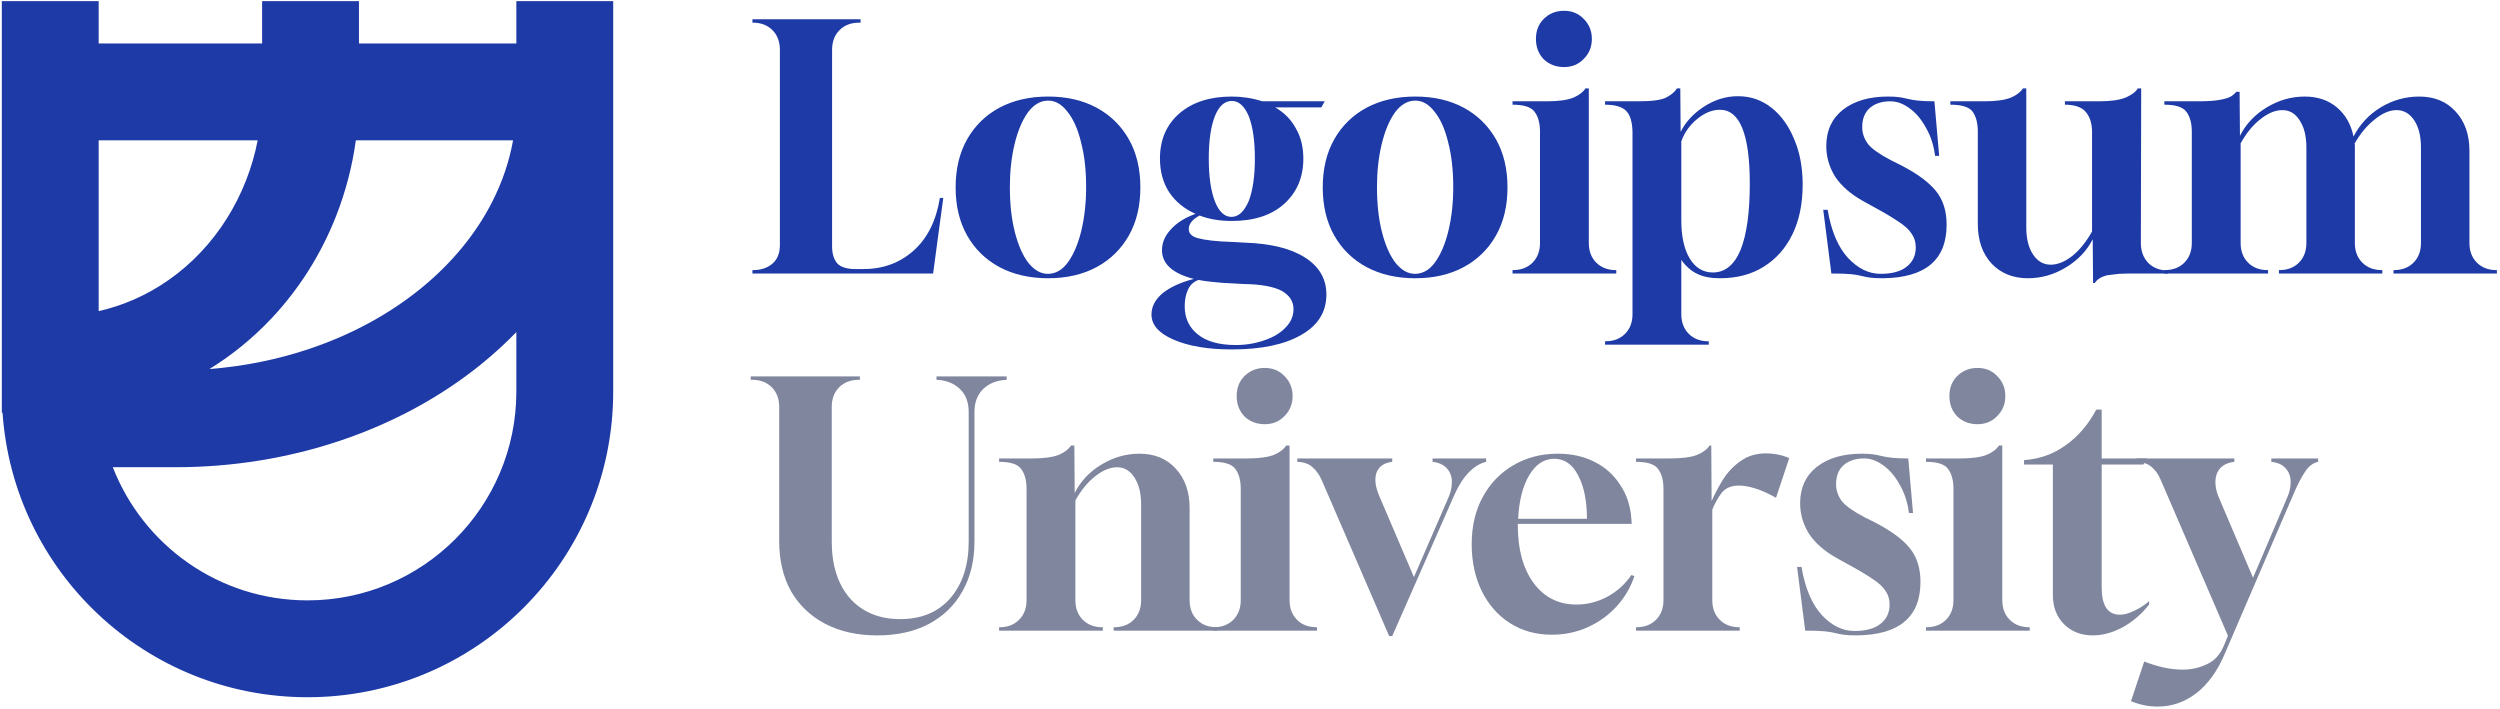
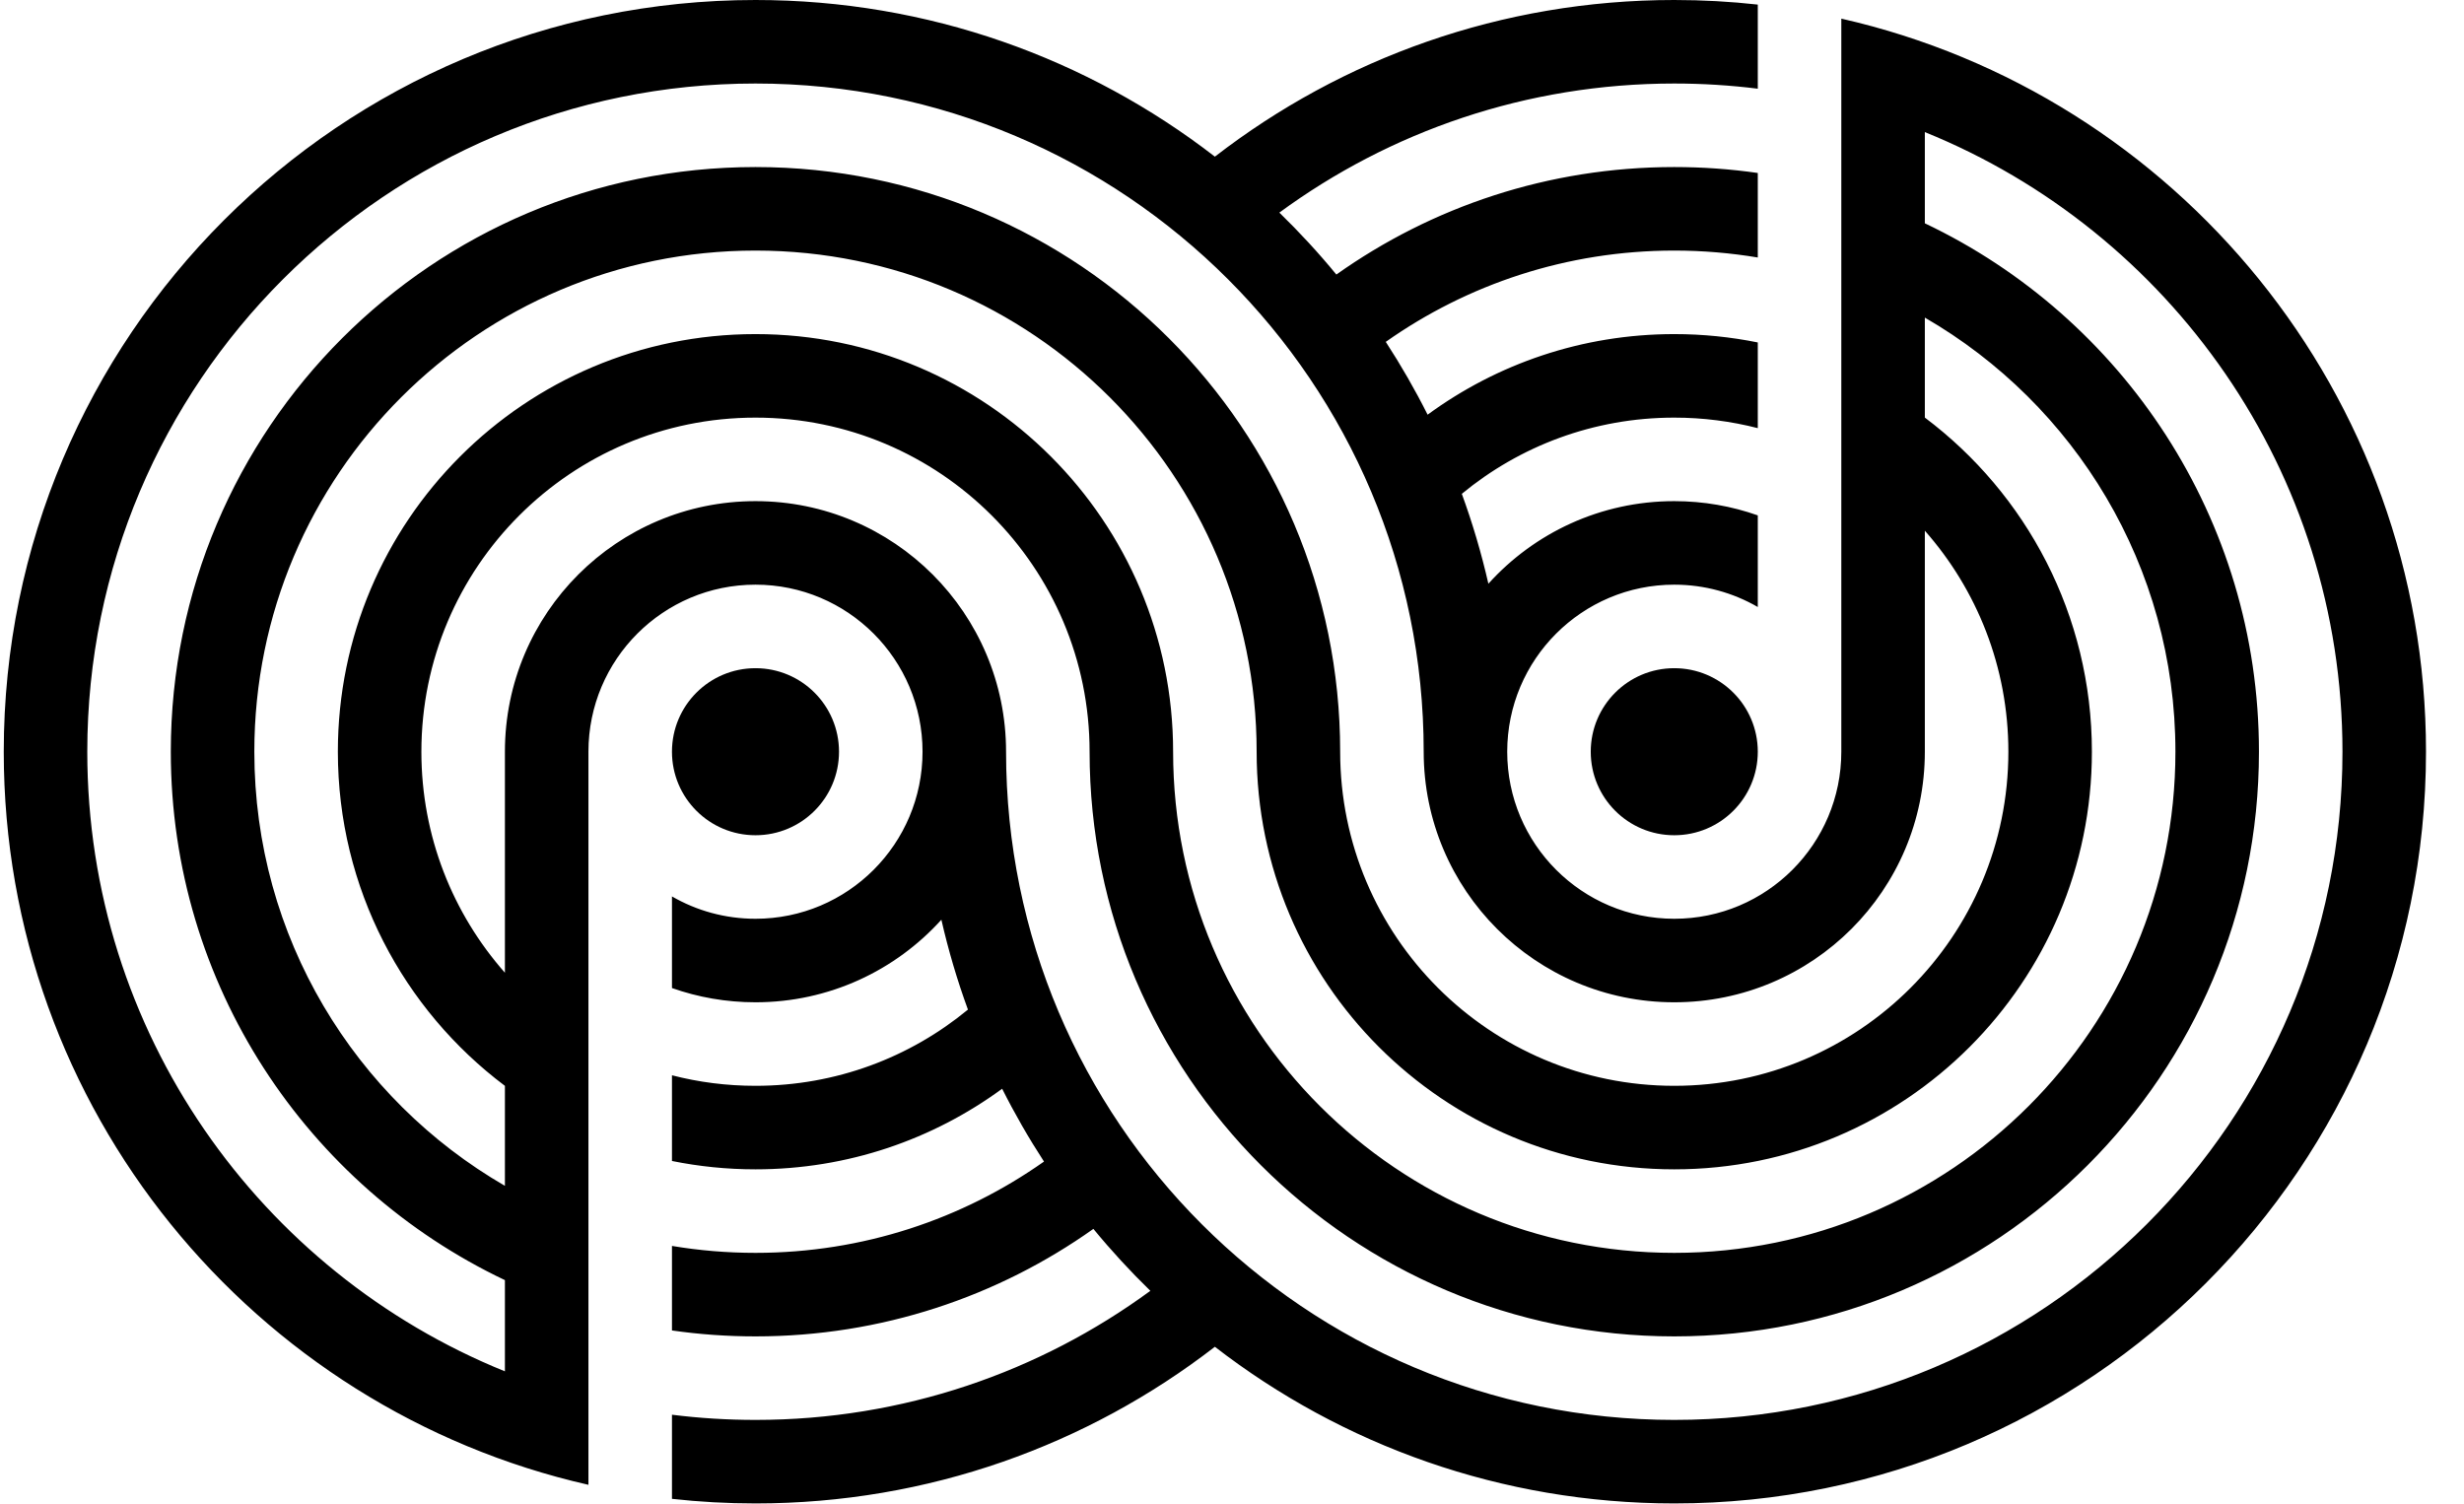
- <svg xmlns="http://www.w3.org/2000/svg" width="413" height="117" viewBox="0 0 413 117" fill="none">
-   <path d="M357.551 45.182V44.622H357.607C358.951 44.622 360.034 44.211 360.855 43.39C361.676 42.568 362.087 41.486 362.087 40.142V21.774C362.087 20.355 361.788 19.254 361.191 18.47C360.631 17.686 359.418 17.294 357.551 17.294V16.734H363.095C364.626 16.734 365.802 16.659 366.623 16.51C367.482 16.36 368.116 16.174 368.527 15.95C368.938 15.688 369.236 15.427 369.423 15.166H369.983L370.039 22.446C371.01 20.504 372.484 18.936 374.463 17.742C376.442 16.547 378.532 15.95 380.735 15.95C382.863 15.95 384.636 16.547 386.055 17.742C387.474 18.936 388.388 20.542 388.799 22.558C389.844 20.542 391.337 18.936 393.279 17.742C395.258 16.547 397.385 15.95 399.663 15.95C402.164 15.95 404.161 16.771 405.655 18.414C407.186 20.056 407.951 22.222 407.951 24.91V40.142C407.951 41.486 408.362 42.568 409.183 43.39C410.004 44.211 411.087 44.622 412.431 44.622H412.487V45.182H395.407V44.622H395.463C396.807 44.622 397.89 44.211 398.711 43.39C399.532 42.568 399.943 41.486 399.943 40.142V24.35C399.943 22.483 399.57 20.99 398.823 19.87C398.076 18.75 397.106 18.19 395.911 18.19C394.754 18.19 393.54 18.712 392.271 19.758C391.001 20.766 389.9 22.091 388.967 23.734C389.004 23.808 389.023 23.902 389.023 24.014C389.023 24.126 389.023 24.219 389.023 24.294V40.142C389.023 41.486 389.434 42.568 390.255 43.39C391.076 44.211 392.159 44.622 393.503 44.622H393.559V45.182H376.479V44.622H376.535C377.879 44.622 378.962 44.211 379.783 43.39C380.604 42.568 381.015 41.486 381.015 40.142V24.35C381.015 22.483 380.642 20.99 379.895 19.87C379.186 18.75 378.234 18.19 377.039 18.19C375.882 18.19 374.668 18.694 373.399 19.702C372.167 20.672 371.084 21.998 370.151 23.678V40.142C370.151 41.486 370.562 42.568 371.383 43.39C372.204 44.211 373.287 44.622 374.631 44.622H374.687V45.182H357.551Z" fill="#1D3AA7" />
-   <path d="M345.774 46.75L345.718 39.526C344.747 41.43 343.272 42.979 341.294 44.174C339.315 45.368 337.224 45.966 335.022 45.966C332.52 45.966 330.504 45.144 328.974 43.502C327.48 41.859 326.734 39.694 326.734 37.006V21.774C326.734 20.355 326.454 19.254 325.894 18.47C325.334 17.686 324.102 17.294 322.198 17.294V16.734H327.854C329.758 16.734 331.214 16.528 332.222 16.118C333.155 15.707 333.808 15.203 334.182 14.606H334.742V37.566C334.742 39.432 335.115 40.926 335.862 42.046C336.608 43.166 337.579 43.726 338.774 43.726C339.931 43.726 341.126 43.24 342.358 42.27C343.59 41.262 344.672 39.918 345.606 38.238V21.774C345.606 20.43 345.27 19.347 344.598 18.526C343.926 17.704 342.768 17.294 341.126 17.294V16.734H346.782C348.686 16.734 350.142 16.528 351.15 16.118C352.12 15.707 352.792 15.203 353.166 14.606H353.726L353.67 40.142C353.67 41.486 354.08 42.587 354.902 43.446C355.723 44.267 356.806 44.678 358.15 44.678V45.182H352.606C351.635 45.182 350.776 45.2 350.03 45.238C349.283 45.312 348.667 45.387 348.182 45.462C347.174 45.686 346.464 46.115 346.054 46.75H345.774Z" fill="#1D3AA7" />
-   <path d="M311.053 45.966C310.082 45.966 309.354 45.928 308.869 45.854C308.384 45.779 307.917 45.686 307.469 45.574C307.058 45.462 306.498 45.368 305.789 45.294C305.08 45.219 303.997 45.182 302.541 45.182L301.197 34.654H301.925C302.522 38.163 303.642 40.814 305.285 42.606C306.928 44.36 308.72 45.238 310.661 45.238C312.565 45.238 314.002 44.846 314.973 44.062C315.981 43.278 316.485 42.214 316.485 40.87C316.485 40.011 316.261 39.264 315.813 38.63C315.402 37.958 314.674 37.286 313.629 36.614C312.584 35.904 311.165 35.064 309.373 34.094L307.749 33.198C305.696 32.04 304.165 30.696 303.157 29.166C302.186 27.598 301.701 25.918 301.701 24.126C301.701 21.587 302.616 19.59 304.445 18.134C306.312 16.678 308.794 15.95 311.893 15.95C312.677 15.95 313.312 15.987 313.797 16.062C314.282 16.136 314.749 16.23 315.197 16.342C315.645 16.454 316.205 16.547 316.877 16.622C317.549 16.696 318.445 16.734 319.565 16.734L320.349 25.75H319.677C319.453 23.995 318.949 22.446 318.165 21.102C317.418 19.72 316.522 18.656 315.477 17.91C314.432 17.126 313.368 16.734 312.285 16.734C310.866 16.734 309.728 17.107 308.869 17.854C308.048 18.6 307.637 19.646 307.637 20.99C307.637 21.998 307.954 22.931 308.589 23.79C309.261 24.611 310.53 25.507 312.397 26.478L314.077 27.318C316.69 28.662 318.594 30.062 319.789 31.518C320.984 32.974 321.581 34.84 321.581 37.118C321.581 42.942 318.072 45.891 311.053 45.966Z" fill="#1D3AA7" />
-   <path d="M265.153 56.942V56.382H265.209C266.553 56.382 267.636 55.971 268.457 55.15C269.279 54.328 269.689 53.246 269.689 51.902V21.774C269.652 20.131 269.297 18.974 268.625 18.302C267.953 17.63 266.796 17.294 265.153 17.294V16.734H270.697C272.9 16.734 274.412 16.528 275.233 16.118C276.055 15.707 276.652 15.203 277.025 14.606H277.585L277.641 21.774C278.5 20.094 279.807 18.694 281.561 17.574C283.316 16.454 285.164 15.894 287.105 15.894C289.196 15.894 291.044 16.528 292.649 17.798C294.255 19.067 295.505 20.803 296.401 23.006C297.335 25.171 297.801 27.672 297.801 30.51C297.801 33.646 297.241 36.371 296.121 38.686C295.001 41 293.415 42.792 291.361 44.062C289.345 45.331 286.937 45.966 284.137 45.966C282.607 45.966 281.356 45.723 280.385 45.238C279.415 44.79 278.537 44.024 277.753 42.942V51.902C277.753 53.246 278.164 54.328 278.985 55.15C279.807 55.971 280.889 56.382 282.233 56.382H282.289V56.942H265.153ZM282.961 45.014C284.977 45.014 286.508 43.763 287.553 41.262C288.561 38.723 289.065 35.083 289.065 30.342C289.065 22.203 287.423 18.134 284.137 18.134C282.868 18.134 281.617 18.638 280.385 19.646C279.153 20.654 278.276 21.886 277.753 23.342V36.39C277.753 39.078 278.22 41.187 279.153 42.718C280.087 44.248 281.356 45.014 282.961 45.014Z" fill="#1D3AA7" />
-   <path d="M249.872 45.182V44.622H249.928C251.272 44.622 252.355 44.211 253.176 43.39C253.998 42.568 254.408 41.486 254.408 40.142V21.774C254.408 20.355 254.11 19.254 253.512 18.47C252.952 17.686 251.739 17.294 249.872 17.294V16.734H255.584C257.488 16.734 258.944 16.528 259.952 16.118C260.886 15.707 261.539 15.203 261.912 14.606H262.472V40.142C262.472 41.486 262.883 42.568 263.704 43.39C264.526 44.211 265.608 44.622 266.952 44.622H267.008V45.182H249.872ZM258.384 11.078C257.04 11.078 255.92 10.648 255.024 9.79C254.166 8.894 253.736 7.774 253.736 6.43C253.736 5.086 254.166 3.984 255.024 3.126C255.92 2.23 257.04 1.782 258.384 1.782C259.691 1.782 260.774 2.23 261.632 3.126C262.528 4.022 262.976 5.123 262.976 6.43C262.976 7.736 262.528 8.838 261.632 9.734C260.774 10.63 259.691 11.078 258.384 11.078Z" fill="#1D3AA7" />
-   <path d="M233.805 45.966C230.744 45.966 228.056 45.35 225.741 44.118C223.464 42.886 221.691 41.15 220.421 38.91C219.152 36.67 218.517 34.019 218.517 30.958C218.517 27.896 219.152 25.246 220.421 23.006C221.691 20.766 223.464 19.03 225.741 17.798C228.056 16.566 230.744 15.95 233.805 15.95C236.867 15.95 239.536 16.566 241.813 17.798C244.091 19.03 245.864 20.766 247.133 23.006C248.403 25.246 249.037 27.896 249.037 30.958C249.037 34.019 248.403 36.67 247.133 38.91C245.864 41.15 244.091 42.886 241.813 44.118C239.536 45.35 236.867 45.966 233.805 45.966ZM233.749 45.238C235.056 45.238 236.176 44.584 237.109 43.278C238.043 41.971 238.771 40.235 239.293 38.07C239.816 35.867 240.077 33.478 240.077 30.902C240.077 28.102 239.797 25.638 239.237 23.51C238.715 21.344 237.968 19.664 236.997 18.47C236.064 17.238 235 16.622 233.805 16.622C232.536 16.622 231.416 17.275 230.445 18.582C229.512 19.888 228.784 21.624 228.261 23.79C227.739 25.955 227.477 28.326 227.477 30.902C227.477 33.739 227.757 36.24 228.317 38.406C228.877 40.571 229.624 42.251 230.557 43.446C231.528 44.64 232.592 45.238 233.749 45.238Z" fill="#1D3AA7" />
-   <path d="M203.496 57.726C199.539 57.726 196.328 57.184 193.864 56.102C191.437 55.056 190.224 53.675 190.224 51.958C190.224 50.651 190.84 49.475 192.072 48.43C193.341 47.422 195.059 46.638 197.224 46.078C193.715 45.182 191.96 43.595 191.96 41.318C191.96 40.086 192.445 38.947 193.416 37.902C194.387 36.819 195.749 35.96 197.504 35.326C195.637 34.504 194.181 33.31 193.136 31.742C192.128 30.174 191.624 28.326 191.624 26.198C191.624 23.099 192.688 20.616 194.816 18.75C196.981 16.883 199.875 15.95 203.496 15.95C205.213 15.95 206.893 16.211 208.536 16.734H218.84L218.28 17.742H210.664C212.157 18.6 213.296 19.758 214.08 21.214C214.901 22.632 215.312 24.294 215.312 26.198C215.312 29.296 214.248 31.798 212.12 33.702C210.029 35.568 207.155 36.502 203.496 36.502C201.48 36.502 199.707 36.203 198.176 35.606C196.981 36.24 196.384 36.987 196.384 37.846C196.384 38.592 196.907 39.096 197.952 39.358C198.475 39.507 199.221 39.638 200.192 39.75C201.163 39.862 202.339 39.936 203.72 39.974L205.68 40.086C209.973 40.235 213.277 41.056 215.592 42.55C217.944 44.043 219.12 46.078 219.12 48.654C219.12 51.528 217.739 53.75 214.976 55.318C212.213 56.923 208.387 57.726 203.496 57.726ZM203.44 35.83C204.597 35.83 205.549 34.952 206.296 33.198C206.968 31.443 207.304 29.11 207.304 26.198C207.304 23.248 206.968 20.915 206.296 19.198C205.587 17.518 204.653 16.678 203.496 16.678C202.301 16.678 201.368 17.518 200.696 19.198C200.024 20.915 199.688 23.248 199.688 26.198C199.688 29.147 200.024 31.499 200.696 33.254C201.368 34.971 202.283 35.83 203.44 35.83ZM204.112 56.998C205.829 56.998 207.416 56.736 208.872 56.214C210.328 55.728 211.485 55.038 212.344 54.142C213.24 53.246 213.688 52.219 213.688 51.062C213.688 49.792 213.035 48.784 211.728 48.038C210.347 47.328 208.237 46.955 205.4 46.918L203.44 46.806C202.357 46.768 201.349 46.694 200.416 46.582C199.52 46.507 198.717 46.395 198.008 46.246C197.224 46.507 196.645 47.03 196.272 47.814C195.899 48.598 195.712 49.531 195.712 50.614C195.712 52.555 196.44 54.104 197.896 55.262C199.352 56.419 201.424 56.998 204.112 56.998Z" fill="#1D3AA7" />
-   <path d="M173.157 45.966C170.096 45.966 167.408 45.35 165.093 44.118C162.816 42.886 161.042 41.15 159.773 38.91C158.504 36.67 157.869 34.019 157.869 30.958C157.869 27.896 158.504 25.246 159.773 23.006C161.042 20.766 162.816 19.03 165.093 17.798C167.408 16.566 170.096 15.95 173.157 15.95C176.218 15.95 178.888 16.566 181.165 17.798C183.442 19.03 185.216 20.766 186.485 23.006C187.754 25.246 188.389 27.896 188.389 30.958C188.389 34.019 187.754 36.67 186.485 38.91C185.216 41.15 183.442 42.886 181.165 44.118C178.888 45.35 176.218 45.966 173.157 45.966ZM173.101 45.238C174.408 45.238 175.528 44.584 176.461 43.278C177.394 41.971 178.122 40.235 178.645 38.07C179.168 35.867 179.429 33.478 179.429 30.902C179.429 28.102 179.149 25.638 178.589 23.51C178.066 21.344 177.32 19.664 176.349 18.47C175.416 17.238 174.352 16.622 173.157 16.622C171.888 16.622 170.768 17.275 169.797 18.582C168.864 19.888 168.136 21.624 167.613 23.79C167.09 25.955 166.829 28.326 166.829 30.902C166.829 33.739 167.109 36.24 167.669 38.406C168.229 40.571 168.976 42.251 169.909 43.446C170.88 44.64 171.944 45.238 173.101 45.238Z" fill="#1D3AA7" />
-   <path d="M124.301 45.182V44.622H124.357C125.701 44.622 126.783 44.267 127.605 43.558C128.426 42.848 128.837 41.822 128.837 40.478V8.222C128.837 6.878 128.426 5.795 127.605 4.974C126.783 4.152 125.701 3.742 124.357 3.742H124.301V3.182H142.165V3.742H141.941C140.597 3.742 139.514 4.152 138.693 4.974C137.871 5.795 137.461 6.878 137.461 8.222V40.702C137.461 41.896 137.741 42.83 138.301 43.502C138.898 44.136 139.925 44.454 141.381 44.454H142.557C145.879 44.454 148.679 43.427 150.957 41.374C153.234 39.32 154.671 36.427 155.269 32.694H155.829L154.149 45.182H124.301Z" fill="#1D3AA7" />
-   <path d="M356.465 116.726C354.934 116.726 353.46 116.427 352.041 115.83L354.225 109.278C355.158 109.651 356.166 109.968 357.249 110.23C358.369 110.491 359.489 110.622 360.609 110.622C362.028 110.622 363.353 110.323 364.585 109.726C365.854 109.166 366.806 108.102 367.441 106.534L368.057 105.022L356.969 79.318C356.596 78.422 356.11 77.712 355.513 77.19C354.878 76.63 354.02 76.331 352.937 76.294V75.734H369.121V76.294C368.113 76.406 367.329 76.76 366.769 77.358C366.246 77.955 365.985 78.72 365.985 79.654C365.985 80.475 366.172 81.315 366.545 82.174L372.201 95.446L377.857 82.174C378.23 81.315 378.417 80.475 378.417 79.654C378.417 78.72 378.137 77.955 377.577 77.358C377.054 76.76 376.27 76.406 375.225 76.294V75.734H382.953V76.294C382.094 76.48 381.366 77.04 380.769 77.974C380.172 78.87 379.537 80.102 378.865 81.67L367.441 108.214C366.246 110.976 364.697 113.086 362.793 114.542C360.889 115.998 358.78 116.726 356.465 116.726Z" fill="#7F869E" />
-   <path d="M345.742 104.966C343.8 104.966 342.214 104.35 340.982 103.118C339.75 101.886 339.134 100.28 339.134 98.302V76.742H334.374V76.014C336.95 75.827 339.246 75.006 341.262 73.55C343.315 72.094 344.995 70.134 346.302 67.67H347.198V75.734H354.646L354.086 76.742H347.198V97.07C347.198 100.056 348.206 101.55 350.222 101.55C350.894 101.55 351.659 101.344 352.518 100.934C353.414 100.523 354.254 99.982 355.038 99.31V99.87C353.806 101.438 352.35 102.688 350.67 103.622C348.99 104.518 347.347 104.966 345.742 104.966Z" fill="#7F869E" />
-   <path d="M318.177 104.182V103.622H318.233C319.577 103.622 320.66 103.211 321.481 102.39C322.302 101.568 322.713 100.486 322.713 99.142V80.774C322.713 79.355 322.414 78.254 321.817 77.47C321.257 76.686 320.044 76.294 318.177 76.294V75.734H323.889C325.793 75.734 327.249 75.528 328.257 75.118C329.19 74.707 329.844 74.203 330.217 73.606H330.777V99.142C330.777 100.486 331.188 101.568 332.009 102.39C332.83 103.211 333.913 103.622 335.257 103.622H335.313V104.182H318.177ZM326.689 70.078C325.345 70.078 324.225 69.648 323.329 68.79C322.47 67.894 322.041 66.774 322.041 65.43C322.041 64.086 322.47 62.984 323.329 62.126C324.225 61.23 325.345 60.782 326.689 60.782C327.996 60.782 329.078 61.23 329.937 62.126C330.833 63.022 331.281 64.123 331.281 65.43C331.281 66.736 330.833 67.838 329.937 68.734C329.078 69.63 327.996 70.078 326.689 70.078Z" fill="#7F869E" />
-   <path d="M306.733 104.966C305.762 104.966 305.034 104.928 304.549 104.854C304.063 104.779 303.597 104.686 303.149 104.574C302.738 104.462 302.178 104.368 301.469 104.294C300.759 104.219 299.677 104.182 298.221 104.182L296.877 93.654H297.605C298.202 97.163 299.322 99.814 300.965 101.606C302.607 103.36 304.399 104.238 306.341 104.238C308.245 104.238 309.682 103.846 310.653 103.062C311.661 102.278 312.165 101.214 312.165 99.87C312.165 99.011 311.941 98.264 311.493 97.63C311.082 96.958 310.354 96.286 309.309 95.614C308.263 94.904 306.845 94.064 305.053 93.094L303.429 92.198C301.375 91.04 299.845 89.696 298.837 88.166C297.866 86.598 297.381 84.918 297.381 83.126C297.381 80.587 298.295 78.59 300.125 77.134C301.991 75.678 304.474 74.95 307.573 74.95C308.357 74.95 308.991 74.987 309.477 75.062C309.962 75.136 310.429 75.23 310.877 75.342C311.325 75.454 311.885 75.547 312.557 75.622C313.229 75.696 314.125 75.734 315.245 75.734L316.029 84.75H315.357C315.133 82.995 314.629 81.446 313.845 80.102C313.098 78.72 312.202 77.656 311.157 76.91C310.111 76.126 309.047 75.734 307.965 75.734C306.546 75.734 305.407 76.107 304.549 76.854C303.727 77.6 303.317 78.646 303.317 79.99C303.317 80.998 303.634 81.931 304.269 82.79C304.941 83.611 306.21 84.507 308.077 85.478L309.757 86.318C312.37 87.662 314.274 89.062 315.469 90.518C316.663 91.974 317.261 93.84 317.261 96.118C317.261 101.942 313.751 104.891 306.733 104.966Z" fill="#7F869E" />
-   <path d="M270.27 104.182V103.622H270.326C271.67 103.622 272.752 103.211 273.574 102.39C274.395 101.568 274.806 100.486 274.806 99.142V80.774C274.806 79.355 274.507 78.254 273.91 77.47C273.35 76.686 272.136 76.294 270.27 76.294V75.734H275.814C277.792 75.734 279.286 75.547 280.294 75.174C281.302 74.763 282.011 74.24 282.422 73.606H282.702L282.758 82.79C283.243 81.67 283.859 80.494 284.606 79.262C285.39 78.03 286.36 77.003 287.518 76.182C288.712 75.323 290.131 74.894 291.774 74.894C292.334 74.894 292.931 74.95 293.566 75.062C294.2 75.174 294.872 75.379 295.582 75.678L293.398 82.23C292.054 81.483 290.878 80.96 289.87 80.662C288.899 80.363 288.04 80.214 287.294 80.214C286.024 80.214 285.072 80.606 284.438 81.39C283.84 82.174 283.318 83.107 282.87 84.19V99.142C282.87 100.486 283.28 101.568 284.102 102.39C284.923 103.211 286.006 103.622 287.35 103.622H287.406V104.182H270.27Z" fill="#7F869E" />
-   <path d="M256.341 104.854C253.765 104.854 251.469 104.219 249.453 102.95C247.475 101.68 245.925 99.926 244.805 97.686C243.685 95.408 243.125 92.814 243.125 89.902C243.125 86.915 243.741 84.302 244.973 82.062C246.205 79.822 247.885 78.086 250.013 76.854C252.179 75.584 254.624 74.95 257.349 74.95C259.627 74.95 261.643 75.398 263.397 76.294C265.189 77.19 266.608 78.459 267.653 80.102C268.736 81.707 269.352 83.574 269.501 85.702L269.557 86.542H250.741V86.822C250.741 90.779 251.619 93.952 253.373 96.342C255.128 98.694 257.48 99.87 260.429 99.87C262.221 99.87 263.92 99.44 265.525 98.582C267.168 97.686 268.493 96.491 269.501 94.998L270.005 95.166C269.371 97.07 268.381 98.75 267.037 100.206C265.693 101.662 264.107 102.8 262.277 103.622C260.448 104.443 258.469 104.854 256.341 104.854ZM250.797 85.702H262.165C262.165 82.752 261.68 80.363 260.709 78.534C259.776 76.704 258.451 75.79 256.733 75.79C255.091 75.79 253.728 76.686 252.645 78.478C251.563 80.27 250.947 82.678 250.797 85.702Z" fill="#7F869E" />
-   <path d="M229.492 105.078L218.348 79.318C217.975 78.459 217.471 77.75 216.836 77.19C216.239 76.63 215.399 76.331 214.316 76.294V75.734H229.996V76.294C228.689 76.443 227.831 77.022 227.42 78.03C227.047 79.038 227.177 80.307 227.812 81.838L233.58 95.334L239.292 82.174C239.665 81.315 239.852 80.475 239.852 79.654C239.852 78.72 239.572 77.955 239.012 77.358C238.452 76.76 237.668 76.406 236.66 76.294V75.734H245.508V76.294C244.537 76.518 243.604 77.078 242.708 77.974C241.812 78.87 241.009 80.102 240.3 81.67L229.996 105.078H229.492Z" fill="#7F869E" />
-   <path d="M200.435 104.182V103.622H200.491C201.835 103.622 202.918 103.211 203.739 102.39C204.56 101.568 204.971 100.486 204.971 99.142V80.774C204.971 79.355 204.672 78.254 204.075 77.47C203.515 76.686 202.302 76.294 200.435 76.294V75.734H206.147C208.051 75.734 209.507 75.528 210.515 75.118C211.448 74.707 212.102 74.203 212.475 73.606H213.035V99.142C213.035 100.486 213.446 101.568 214.267 102.39C215.088 103.211 216.171 103.622 217.515 103.622H217.571V104.182H200.435ZM208.947 70.078C207.603 70.078 206.483 69.648 205.587 68.79C204.728 67.894 204.299 66.774 204.299 65.43C204.299 64.086 204.728 62.984 205.587 62.126C206.483 61.23 207.603 60.782 208.947 60.782C210.254 60.782 211.336 61.23 212.195 62.126C213.091 63.022 213.539 64.123 213.539 65.43C213.539 66.736 213.091 67.838 212.195 68.734C211.336 69.63 210.254 70.078 208.947 70.078Z" fill="#7F869E" />
-   <path d="M165.051 104.182V103.622H165.107C166.451 103.622 167.533 103.211 168.355 102.39C169.176 101.568 169.587 100.486 169.587 99.142V80.774C169.587 79.355 169.288 78.254 168.691 77.47C168.131 76.686 166.917 76.294 165.051 76.294V75.734H170.595C172.499 75.734 173.955 75.528 174.963 75.118C175.896 74.707 176.549 74.203 176.923 73.606H177.483L177.539 81.446C178.509 79.504 179.984 77.936 181.963 76.742C183.941 75.547 186.032 74.95 188.235 74.95C190.736 74.95 192.733 75.771 194.227 77.414C195.757 79.056 196.523 81.222 196.523 83.91V99.142C196.523 100.486 196.933 101.568 197.755 102.39C198.576 103.211 199.659 103.622 201.003 103.622H201.059V104.182H183.979V103.622H184.035C185.379 103.622 186.461 103.211 187.283 102.39C188.104 101.568 188.515 100.486 188.515 99.142V83.35C188.515 81.483 188.141 79.99 187.395 78.87C186.685 77.75 185.733 77.19 184.539 77.19C183.381 77.19 182.168 77.694 180.899 78.702C179.667 79.672 178.584 80.998 177.651 82.678V99.142C177.651 100.486 178.061 101.568 178.883 102.39C179.704 103.211 180.787 103.622 182.131 103.622H182.187V104.182H165.051Z" fill="#7F869E" />
-   <path d="M144.909 104.966C141.623 104.966 138.767 104.331 136.341 103.062C133.914 101.792 132.029 100 130.685 97.686C129.378 95.334 128.725 92.59 128.725 89.454V67.222C128.725 65.878 128.314 64.795 127.493 63.974C126.671 63.152 125.589 62.742 124.245 62.742H124.021V62.182H142.053V62.742H141.885C140.541 62.742 139.458 63.152 138.637 63.974C137.815 64.795 137.405 65.878 137.405 67.222V89.454C137.405 93.411 138.413 96.547 140.429 98.862C142.482 101.139 145.245 102.278 148.717 102.278C152.226 102.278 154.989 101.12 157.005 98.806C159.021 96.454 160.029 93.336 160.029 89.454V68.062C160.029 66.456 159.543 65.187 158.573 64.254C157.602 63.32 156.314 62.816 154.709 62.742V62.182H166.301V62.742C164.695 62.816 163.407 63.32 162.437 64.254C161.466 65.187 160.981 66.456 160.981 68.062V89.454C160.981 92.59 160.327 95.315 159.021 97.63C157.751 99.944 155.903 101.755 153.477 103.062C151.087 104.331 148.231 104.966 144.909 104.966Z" fill="#7F869E" />
-   <path fill-rule="evenodd" clip-rule="evenodd" d="M85.301 7.182V0.182H101.301V64.682C101.301 92.572 78.691 115.182 50.801 115.182C24.087 115.182 2.218 94.439 0.42 68.182H0.301V0.182H16.301V7.182L43.301 7.182V0.182H59.301V7.182L85.301 7.182ZM85.301 64.682V54.865C83.501 56.72 81.572 58.482 79.525 60.142C72.767 65.621 64.829 69.901 56.194 72.801C47.559 75.701 38.344 77.182 29.066 77.182H18.635C23.642 90.056 36.156 99.182 50.801 99.182C69.855 99.182 85.301 83.735 85.301 64.682ZM44.818 52.632C41.77 55.863 38.334 58.665 34.598 60.966C40.281 60.523 45.845 59.398 51.1 57.633C58.053 55.299 64.277 51.907 69.448 47.714C74.618 43.522 78.608 38.637 81.287 33.392C82.979 30.081 84.136 26.652 84.758 23.182H58.786C58.2 27.436 57.118 31.611 55.555 35.61C53.078 41.948 49.437 47.736 44.818 52.632ZM16.301 51.398V23.182H42.572C42.129 25.44 41.487 27.652 40.652 29.787C38.908 34.252 36.361 38.28 33.18 41.652C30 45.023 26.25 47.671 22.157 49.468C20.256 50.302 18.296 50.947 16.301 51.398Z" fill="#1D3AA7" />
+ <svg xmlns="http://www.w3.org/2000/svg" width="59" height="36" viewBox="0 0 59 36" fill="none">
+   <path d="M20.09 18C20.09 19.105 19.194 20 18.09 20C16.985 20 16.09 19.105 16.09 18C16.09 16.895 16.985 16 18.09 16C19.194 16 20.09 16.895 20.09 18Z" fill="black">
+ 	</path>
+   <path d="M42.09 18C42.09 19.105 41.194 20 40.09 20C38.985 20 38.09 19.105 38.09 18C38.09 16.895 38.985 16 40.09 16C41.194 16 42.09 16.895 42.09 18Z" fill="black">
+ 	</path>
+   <path fill-rule="evenodd" clip-rule="evenodd" d="M40.09 2.0365e-06C40.766 2.1547e-06 41.433 0.037 42.09 0.11V2.124C41.435 2.042 40.767 2 40.09 2C36.552 2 33.283 3.147 30.634 5.091C31.116 5.56 31.572 6.054 31.999 6.574C34.283 4.953 37.076 4 40.09 4C40.769 4 41.437 4.048 42.09 4.142V6.166C41.439 6.057 40.771 6 40.09 6C37.517 6 35.135 6.809 33.182 8.186C33.547 8.747 33.882 9.329 34.184 9.93C35.838 8.717 37.881 8 40.09 8C40.775 8 41.444 8.069 42.09 8.2V10.252C41.451 10.088 40.781 10 40.09 10C38.157 10 36.386 10.684 35.003 11.825C35.258 12.523 35.471 13.242 35.639 13.977C36.736 12.763 38.324 12 40.09 12C40.791 12 41.464 12.12 42.09 12.341V14.535C41.502 14.195 40.819 14 40.09 14C37.881 14 36.09 15.791 36.09 18C36.09 20.209 37.881 22 40.09 22C42.299 22 44.09 20.209 44.09 18L44.09 17.979V0.446C52.106 2.265 58.09 9.434 58.09 18C58.09 27.941 50.031 36 40.09 36C35.947 36 32.132 34.601 29.09 32.249C26.048 34.6 22.231 36 18.09 36C17.414 36 16.747 35.963 16.09 35.89V33.876C16.745 33.958 17.413 34 18.09 34C21.628 34 24.896 32.852 27.545 30.909C27.064 30.441 26.608 29.946 26.181 29.426C23.896 31.047 21.103 32 18.09 32C17.411 32 16.743 31.952 16.09 31.858V29.834C16.74 29.943 17.409 30 18.09 30C20.663 30 23.045 29.191 24.998 27.814C24.633 27.253 24.298 26.671 23.996 26.07C22.341 27.283 20.299 28 18.09 28C17.405 28 16.736 27.931 16.09 27.8V25.748C16.729 25.913 17.399 26 18.09 26C20.023 26 21.794 25.316 23.177 24.175C22.922 23.477 22.709 22.759 22.541 22.023C21.443 23.237 19.856 24 18.09 24C17.389 24 16.715 23.88 16.09 23.659V21.465C16.678 21.805 17.361 22 18.09 22C20.299 22 22.09 20.209 22.09 18C22.09 15.791 20.299 14 18.09 14C15.881 14 14.09 15.791 14.09 18L14.09 35.554C6.074 33.735 0.09 26.566 0.09 18C0.09 8.059 8.149 0 18.09 0C22.232 0 26.048 1.399 29.09 3.751C32.132 1.4 35.948 0 40.09 2.0365e-06ZM46.09 3.163V5.347C50.82 7.594 54.09 12.415 54.09 18C54.09 25.732 47.822 32 40.09 32C32.358 32 26.09 25.732 26.09 18C26.09 13.582 22.508 10 18.09 10C13.672 10 10.09 13.582 10.09 18C10.09 20.029 10.845 21.881 12.09 23.292V18C12.09 14.686 14.776 12 18.09 12C21.404 12 24.09 14.686 24.09 18C24.09 26.837 31.253 34 40.09 34C48.926 34 56.09 26.837 56.09 18C56.09 11.285 51.953 5.537 46.09 3.163ZM12.09 26.001L12.09 28.395C8.503 26.32 6.09 22.442 6.09 18C6.09 11.373 11.463 6 18.09 6C24.717 6 30.09 11.373 30.09 18C30.09 23.523 34.567 28 40.09 28C45.613 28 50.09 23.523 50.09 18C50.09 14.728 48.519 11.824 46.09 9.999V7.605C49.677 9.68 52.09 13.558 52.09 18C52.09 24.627 46.717 30 40.09 30C33.462 30 28.09 24.627 28.09 18C28.09 12.477 23.613 8 18.09 8C12.567 8 8.09 12.477 8.09 18C8.09 21.272 9.661 24.176 12.09 26.001ZM4.09 18C4.09 23.585 7.36 28.406 12.09 30.653V32.837C6.226 30.463 2.09 24.715 2.09 18C2.09 9.163 9.253 2 18.09 2C26.927 2 34.09 9.163 34.09 18C34.09 21.314 36.776 24 40.09 24C43.404 24 46.09 21.314 46.09 18L46.09 12.708C47.335 14.119 48.09 15.971 48.09 18C48.09 22.418 44.508 26 40.09 26C35.672 26 32.09 22.418 32.09 18C32.09 10.268 25.822 4 18.09 4C10.358 4 4.09 10.268 4.09 18Z" fill="black">
+ 	</path>
</svg>
